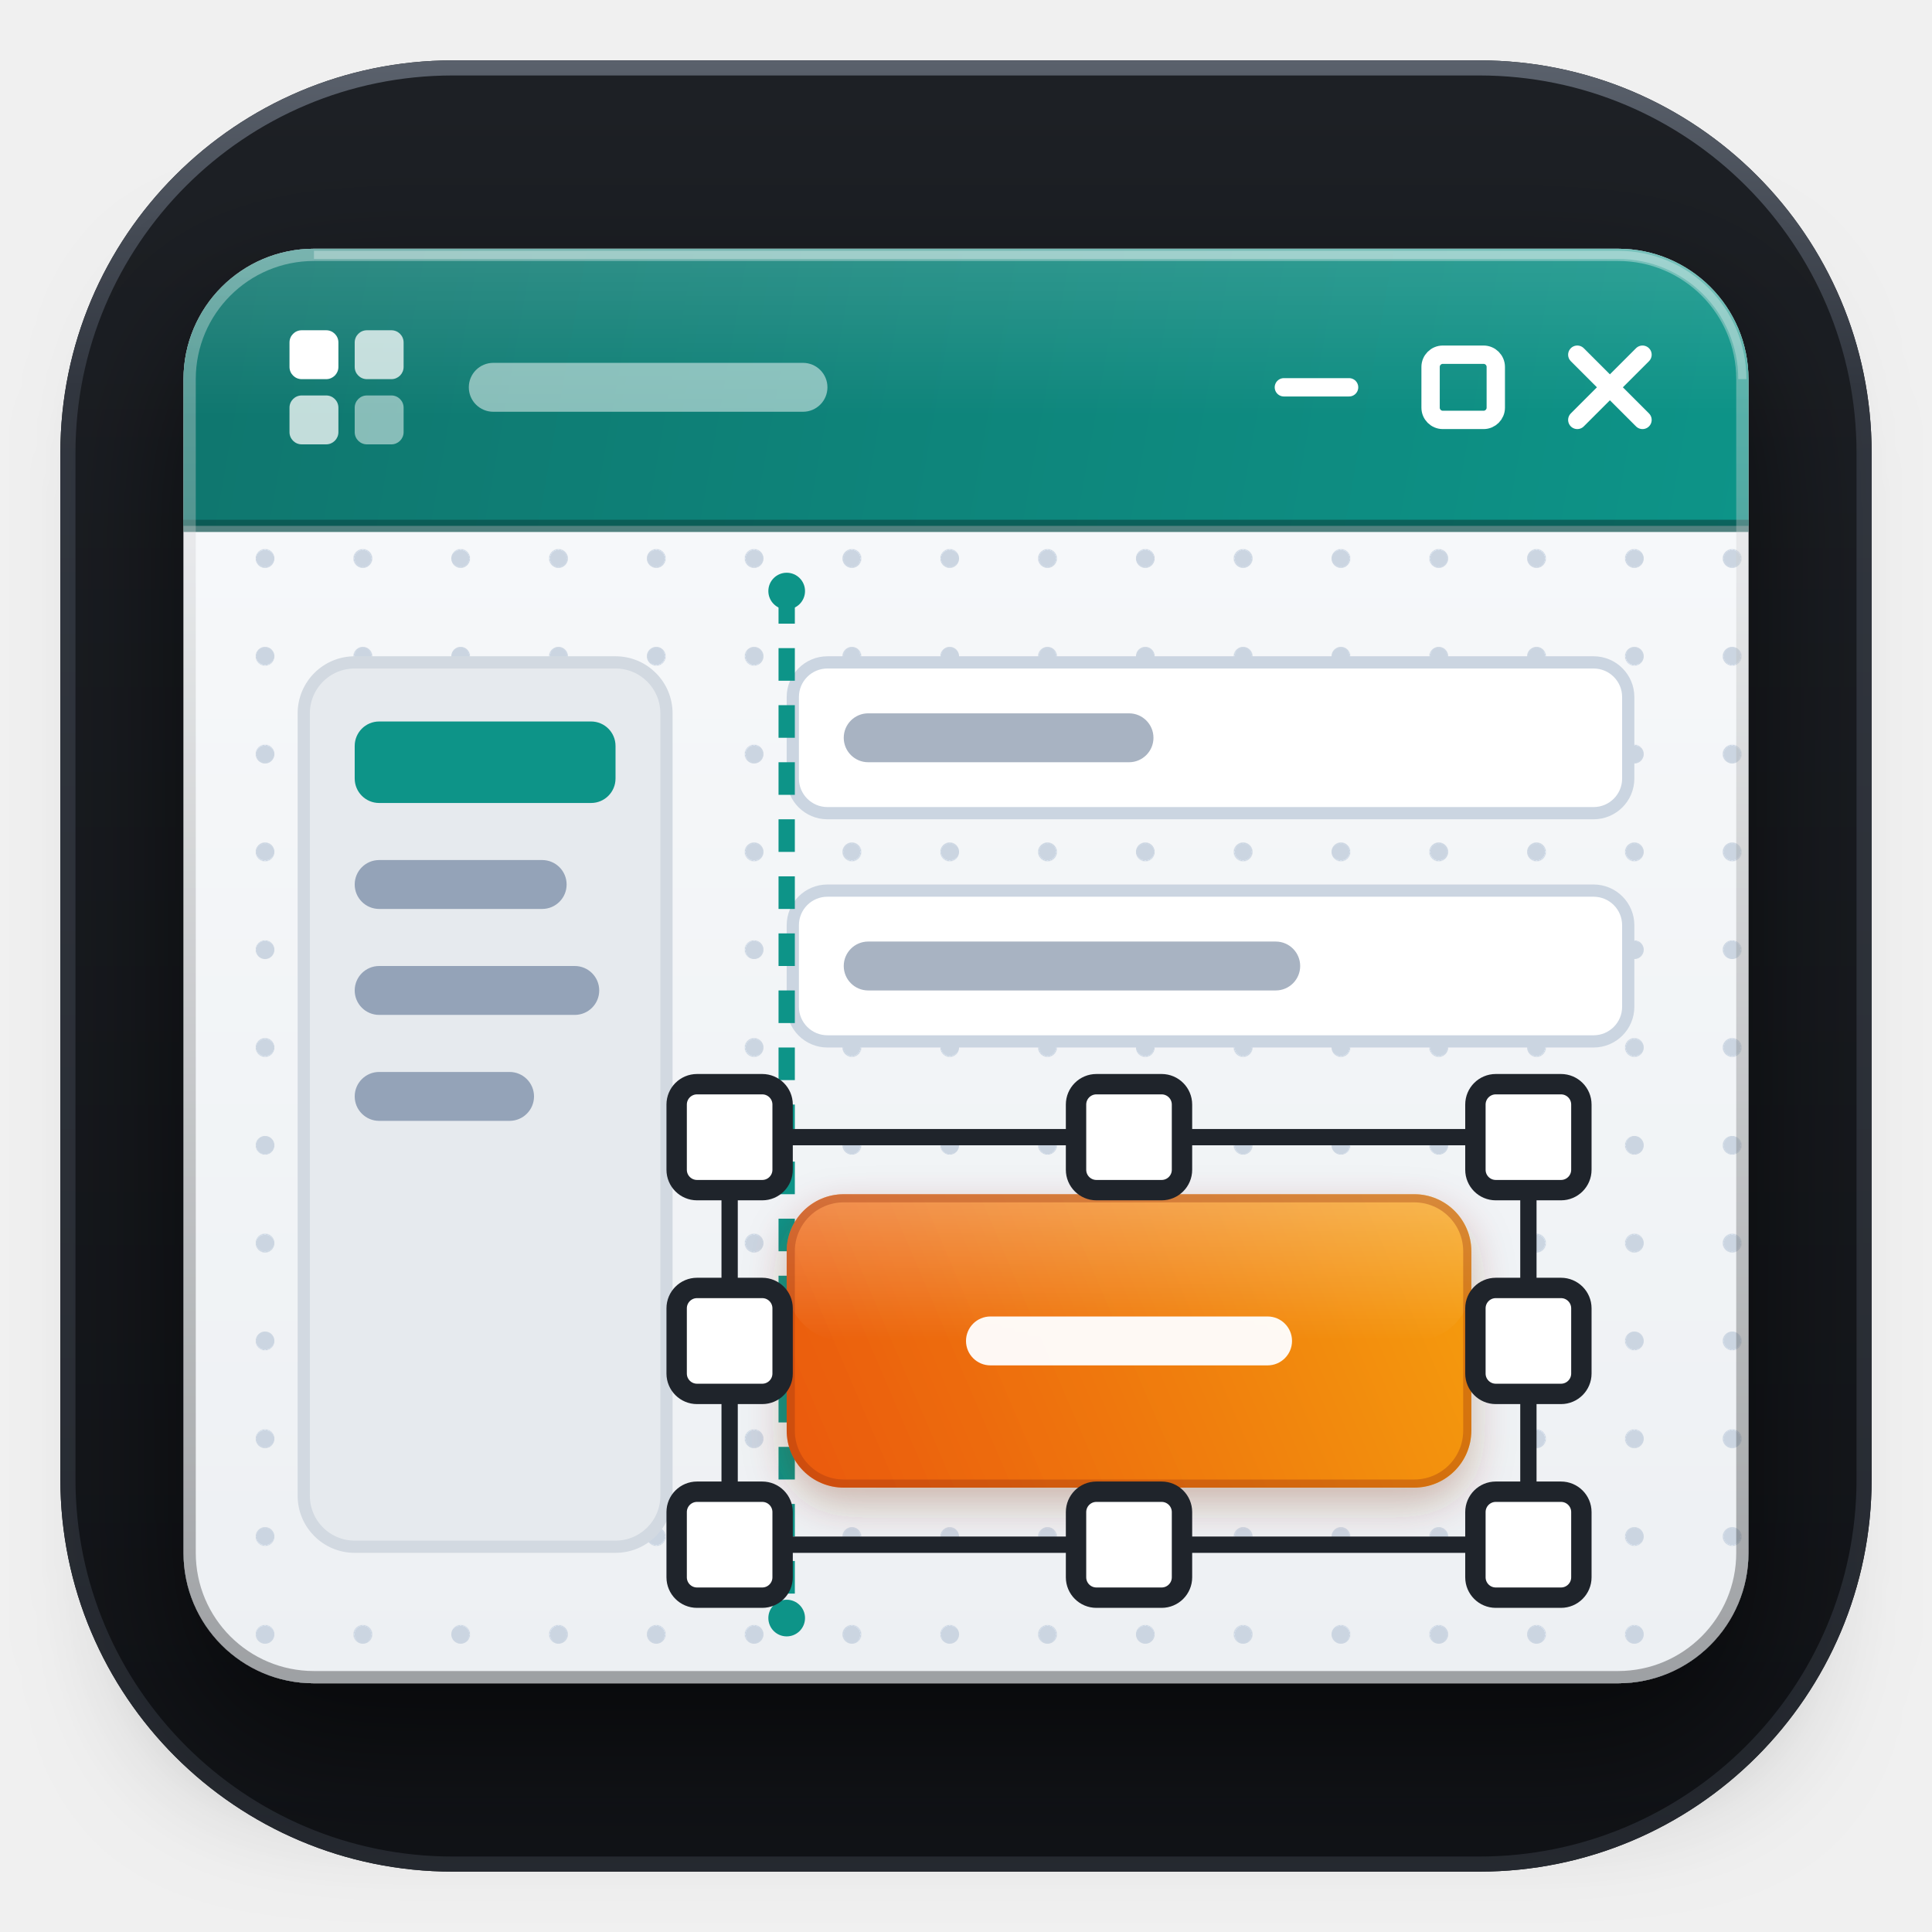
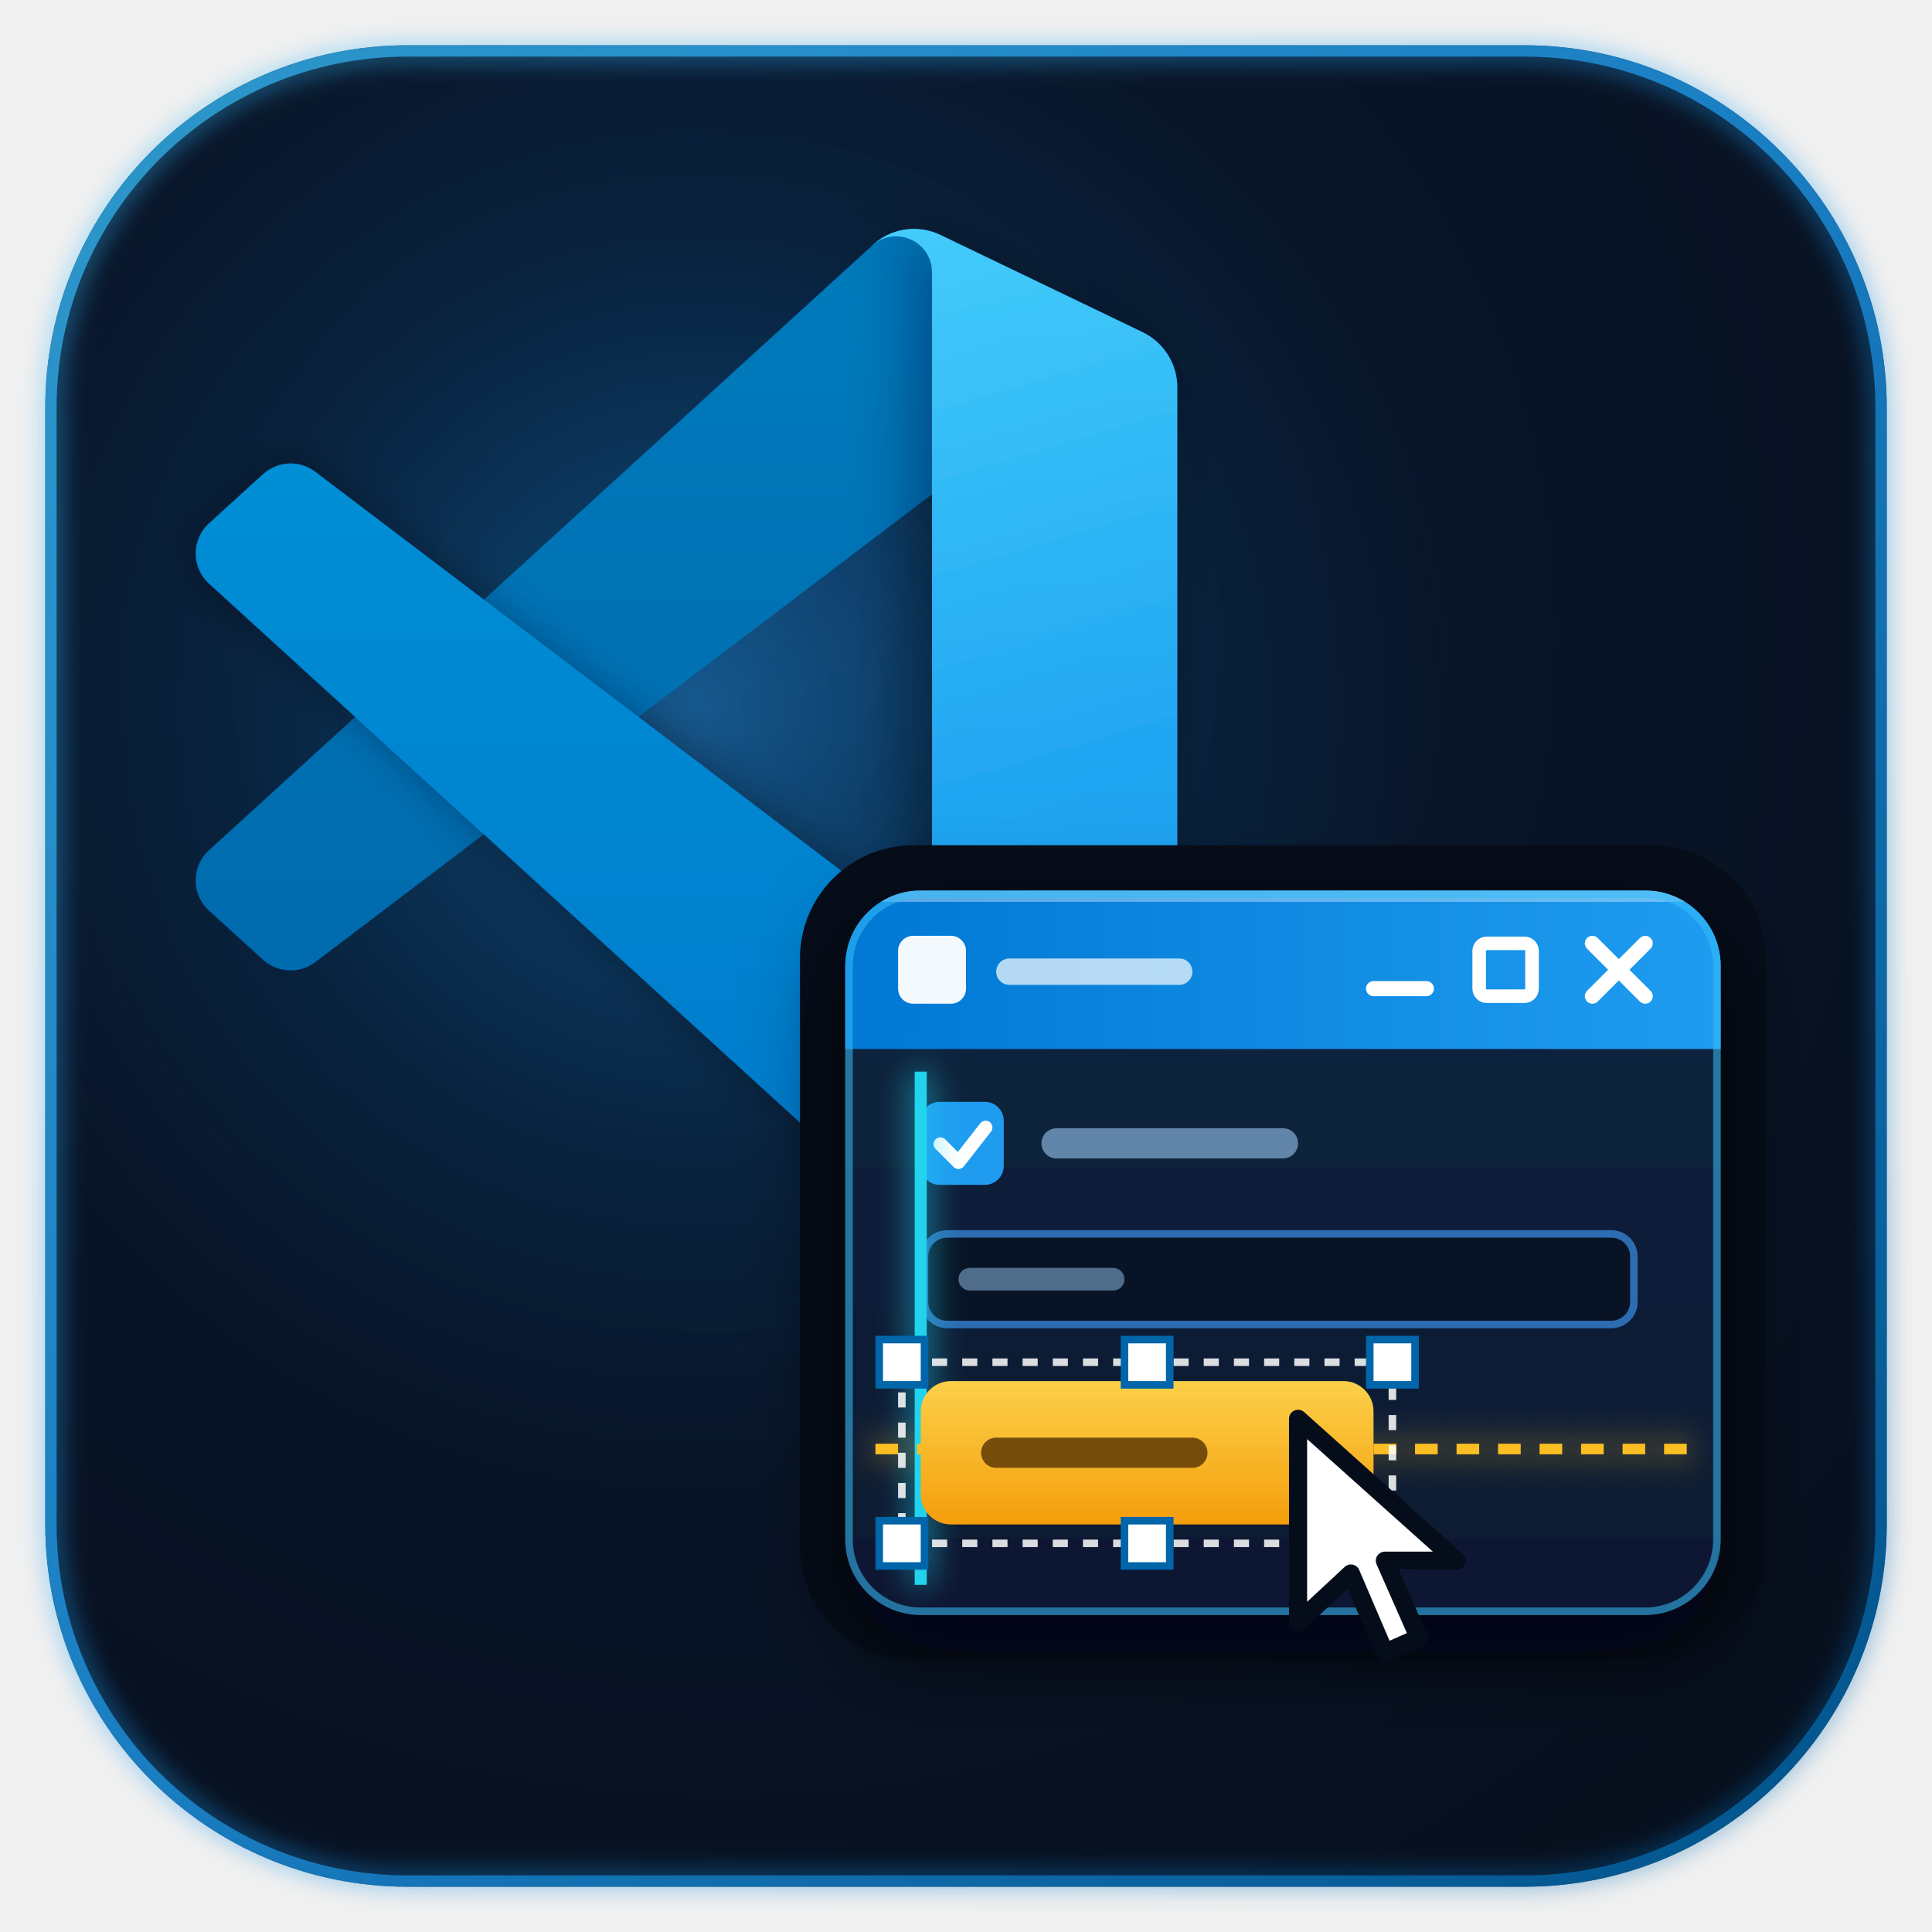
<svg xmlns="http://www.w3.org/2000/svg" width="256" height="256" viewBox="0 0 256 256" fill="none">
  <defs>
-     <linearGradient id="tile" x1="128" y1="8" x2="128" y2="248" gradientUnits="userSpaceOnUse">
-       <stop offset="0" stop-color="#1D2025" />
-       <stop offset="1" stop-color="#111317" />
+     <radialGradient id="tile" cx="96" cy="84" r="220" gradientUnits="userSpaceOnUse">
+       <stop offset="0" stop-color="#0B182E" />
+       <stop offset="0.6" stop-color="#081325" />
+       <stop offset="1" stop-color="#060D1A" />
+     </radialGradient>
+     <linearGradient id="rim" x1="6" y1="6" x2="250" y2="250" gradientUnits="userSpaceOnUse">
+       <stop offset="0" stop-color="#38BDF8" />
+       <stop offset="0.5" stop-color="#1F9CF0" />
+       <stop offset="1" stop-color="#0065A9" />
    </linearGradient>
-     <linearGradient id="tileRim" x1="128" y1="8" x2="128" y2="248" gradientUnits="userSpaceOnUse">
-       <stop offset="0" stop-color="#5A616C" />
-       <stop offset="0.18" stop-color="#323740" />
-       <stop offset="1" stop-color="#262A31" />
+     <radialGradient id="halo" cx="92" cy="94" r="104" gradientUnits="userSpaceOnUse">
+       <stop offset="0" stop-color="#1F9CF0" stop-opacity="0.42" />
+       <stop offset="0.6" stop-color="#007ACC" stop-opacity="0.12" />
+       <stop offset="1" stop-color="#007ACC" stop-opacity="0" />
+     </radialGradient>
+     <linearGradient id="panel" x1="70" y1="0" x2="100" y2="100" gradientUnits="userSpaceOnUse">
+       <stop offset="0" stop-color="#38BDF8" />
+       <stop offset="0.55" stop-color="#1F9CF0" />
+       <stop offset="1" stop-color="#168BE0" />
    </linearGradient>
-     <linearGradient id="titleBar" x1="32" y1="40" x2="224" y2="74" gradientUnits="userSpaceOnUse">
-       <stop offset="0" stop-color="#0F766E" />
-       <stop offset="1" stop-color="#0D9488" />
+     <linearGradient id="sheen" x1="50" y1="0" x2="50" y2="100" gradientUnits="userSpaceOnUse">
+       <stop offset="0" stop-color="#FFFFFF" stop-opacity="0.22" />
+       <stop offset="1" stop-color="#FFFFFF" stop-opacity="0" />
    </linearGradient>
-     <linearGradient id="titleSheen" x1="0" y1="40" x2="0" y2="74" gradientUnits="userSpaceOnUse">
-       <stop offset="0" stop-color="#FFFFFF" stop-opacity="0.14" />
-       <stop offset="0.6" stop-color="#FFFFFF" stop-opacity="0" />
+     <filter id="armShadow" x="-20%" y="-20%" width="140%" height="140%" color-interpolation-filters="sRGB">
+       <feDropShadow dx="0" dy="0" stdDeviation="2.1" flood-color="#000" flood-opacity="0.32" />
+     </filter>
+     <filter id="panelShadow" x="-60%" y="-20%" width="220%" height="140%" color-interpolation-filters="sRGB">
+       <feDropShadow dx="-2" dy="0" stdDeviation="3" flood-color="#000" flood-opacity="0.35" />
+     </filter>
+     <linearGradient id="titlebar" x1="112" y1="0" x2="228" y2="0" gradientUnits="userSpaceOnUse">
+       <stop offset="0" stop-color="#0078D4" />
+       <stop offset="1" stop-color="#1F9CF0" />
    </linearGradient>
-     <linearGradient id="windowBody" x1="128" y1="74" x2="128" y2="216" gradientUnits="userSpaceOnUse">
-       <stop offset="0" stop-color="#F6F8FA" />
-       <stop offset="1" stop-color="#EDF0F3" />
+     <linearGradient id="formBody" x1="0" y1="118" x2="0" y2="216" gradientUnits="userSpaceOnUse">
+       <stop offset="0" stop-color="#13243F" />
+       <stop offset="1" stop-color="#0C1830" />
    </linearGradient>
-     <linearGradient id="windowEdge" x1="128" y1="40" x2="128" y2="216" gradientUnits="userSpaceOnUse">
-       <stop offset="0" stop-color="#FFFFFF" stop-opacity="0.35" />
-       <stop offset="1" stop-color="#0B0D10" stop-opacity="0.35" />
-     </linearGradient>
-     <pattern id="dots" x="0" y="0" width="12" height="12" patternUnits="userSpaceOnUse">
-       <circle cx="6" cy="6" r="1.15" fill="#CBD5E1" />
-     </pattern>
-     <clipPath id="bodyClip">
-       <path d="M32 74H224V200A16 16 0 0 1 208 216H48A16 16 0 0 1 32 200Z" />
-     </clipPath>
-     <linearGradient id="button" x1="106" y1="192" x2="190" y2="156" gradientUnits="userSpaceOnUse">
-       <stop offset="0" stop-color="#EA580C" />
+     <linearGradient id="amber" x1="0" y1="182" x2="0" y2="202" gradientUnits="userSpaceOnUse">
+       <stop offset="0" stop-color="#FCD34D" />
      <stop offset="1" stop-color="#F59E0B" />
    </linearGradient>
-     <linearGradient id="buttonSheen" x1="0" y1="156" x2="0" y2="174" gradientUnits="userSpaceOnUse">
-       <stop offset="0" stop-color="#FFFFFF" stop-opacity="0.28" />
-       <stop offset="1" stop-color="#FFFFFF" stop-opacity="0" />
-     </linearGradient>
-     <filter id="windowShadow" x="-20%" y="-20%" width="140%" height="150%" color-interpolation-filters="sRGB">
-       <feDropShadow dx="0" dy="8" stdDeviation="9" flood-color="#000000" flood-opacity="0.6" />
+     <filter id="formShadow" x="-30%" y="-30%" width="160%" height="160%" color-interpolation-filters="sRGB">
+       <feDropShadow dx="0" dy="5" stdDeviation="6" flood-color="#00040C" flood-opacity="0.85" />
    </filter>
-     <filter id="buttonShadow" x="-20%" y="-30%" width="140%" height="180%" color-interpolation-filters="sRGB">
-       <feDropShadow dx="0" dy="2" stdDeviation="2.5" flood-color="#7C2D12" flood-opacity="0.3" />
+     <filter id="softGlow" x="-50%" y="-50%" width="200%" height="200%" color-interpolation-filters="sRGB">
+       <feGaussianBlur stdDeviation="2.2" result="b" />
+       <feMerge>
+         <feMergeNode in="b" />
+         <feMergeNode in="SourceGraphic" />
+       </feMerge>
    </filter>
+     <filter id="rimGlow" x="-5%" y="-5%" width="110%" height="110%" color-interpolation-filters="sRGB">
+       <feGaussianBlur stdDeviation="1.6" />
+     </filter>
+     <clipPath id="tileClip">
+       <rect x="6" y="6" width="244" height="244" rx="48" />
+     </clipPath>
+     <clipPath id="formClip">
+       <rect x="112" y="118" width="116" height="96" rx="10" />
+     </clipPath>
  </defs>
-   <rect x="8" y="8" width="240" height="240" rx="52" fill="url(#tile)" />
-   <rect x="9" y="9" width="238" height="238" rx="51" stroke="url(#tileRim)" stroke-width="2" />
-   <g transform="translate(128 128) scale(1.08) translate(-128 -128)">
-     <g filter="url(#windowShadow)">
-       <rect x="32" y="40" width="192" height="176" rx="16" fill="url(#windowBody)" />
+   <rect x="6" y="6" width="244" height="244" rx="48" fill="url(#tile)" />
+   <g clip-path="url(#tileClip)">
+     <circle cx="92" cy="94" r="104" fill="url(#halo)" />
+   </g>
+   <rect x="7" y="7" width="242" height="242" rx="47" stroke="url(#rim)" stroke-width="2" opacity="0.55" filter="url(#rimGlow)" />
+   <rect x="6.75" y="6.75" width="242.5" height="242.5" rx="47.25" stroke="url(#rim)" stroke-width="1.5" opacity="0.7" />
+   <g transform="translate(26 30) scale(1.3)">
+     <path d="M96.461 10.796L75.857 0.876C73.472 -0.273 70.622 0.212 68.75 2.083L1.299 63.583C-0.516 65.237 -0.514 68.094 1.303 69.745L6.813 74.754C8.298 76.104 10.535 76.204 12.134 74.99L93.361 13.37C96.086 11.303 100 13.246 100 16.667V16.427C100 14.027 98.625 11.838 96.461 10.796Z" fill="#0065A9" />
+     <g filter="url(#armShadow)">
+       <path d="M96.461 89.204L75.857 99.124C73.472 100.273 70.622 99.788 68.75 97.917L1.299 36.417C-0.516 34.763 -0.514 31.906 1.303 30.255L6.813 25.246C8.298 23.896 10.535 23.796 12.134 25.009L93.361 86.63C96.086 88.697 100 86.754 100 83.333V83.573C100 85.974 98.625 88.162 96.461 89.204Z" fill="#007ACC" />
    </g>
-     <rect x="32" y="74" width="192" height="142" fill="url(#dots)" clip-path="url(#bodyClip)" />
-     <path d="M48 40H208A16 16 0 0 1 224 56V74H32V56A16 16 0 0 1 48 40Z" fill="url(#titleBar)" />
-     <path d="M48 40H208A16 16 0 0 1 224 56V74H32V56A16 16 0 0 1 48 40Z" fill="url(#titleSheen)" />
-     <path d="M48 40.75H208A15.25 15.25 0 0 1 223.25 56" stroke="#FFFFFF" stroke-opacity="0.3" stroke-width="1" />
-     <path d="M32 74H224" stroke="#0B4F4A" stroke-opacity="0.7" stroke-width="1.5" />
-     <g fill="#FFFFFF">
-       <rect x="45" y="50" width="6" height="6" rx="1.5" />
-       <rect x="53" y="50" width="6" height="6" rx="1.5" fill-opacity="0.75" />
-       <rect x="45" y="58" width="6" height="6" rx="1.5" fill-opacity="0.75" />
-       <rect x="53" y="58" width="6" height="6" rx="1.5" fill-opacity="0.5" />
+     <g filter="url(#panelShadow)">
+       <path d="M75.858 99.126C73.472 100.274 70.622 99.788 68.75 97.917C71.056 100.223 75 98.59 75 95.328V4.672C75 1.41 71.056 -0.223 68.75 2.083C70.622 0.211 73.472 -0.274 75.858 0.874L96.459 10.781C98.623 11.822 100 14.011 100 16.413V83.587C100 85.989 98.623 88.179 96.459 89.22L75.858 99.126Z" fill="url(#panel)" />
    </g>
-     <rect x="67" y="54" width="44" height="6" rx="3" fill="#FFFFFF" fill-opacity="0.5" />
-     <g stroke="#FFFFFF" stroke-width="2.25" stroke-linecap="round" stroke-linejoin="round">
-       <path d="M167 57H175" />
-       <rect x="185" y="53" width="8" height="8" rx="1.5" />
-       <path d="M203 53L211 61M211 53L203 61" />
-     </g>
-     <rect x="32.75" y="40.75" width="190.5" height="174.5" rx="15.25" stroke="url(#windowEdge)" stroke-width="1.5" />
-     <rect x="46.75" y="90.75" width="44.5" height="108.5" rx="6.25" fill="#E6EAEE" stroke="#D2D9E1" stroke-width="1.5" />
-     <rect x="53" y="98" width="32" height="10" rx="3" fill="#0D9488" />
-     <rect x="53" y="115" width="26" height="6" rx="3" fill="#94A3B8" />
-     <rect x="53" y="128" width="30" height="6" rx="3" fill="#94A3B8" />
-     <rect x="53" y="141" width="22" height="6" rx="3" fill="#94A3B8" />
-     <rect x="106.75" y="90.75" width="102.5" height="18.5" rx="4.25" fill="#FFFFFF" stroke="#CBD5E1" stroke-width="1.5" />
-     <rect x="113" y="97" width="38" height="6" rx="3" fill="#A8B3C2" />
-     <rect x="106.75" y="118.75" width="102.5" height="18.5" rx="4.25" fill="#FFFFFF" stroke="#CBD5E1" stroke-width="1.5" />
-     <rect x="113" y="125" width="56" height="6" rx="3" fill="#A8B3C2" />
-     <path d="M106 82V208" stroke="#0D9488" stroke-width="2" stroke-dasharray="4 3" />
-     <circle cx="106" cy="82" r="2.25" fill="#0D9488" />
-     <circle cx="106" cy="208" r="2.25" fill="#0D9488" />
-     <g filter="url(#buttonShadow)">
-       <rect x="106" y="156" width="84" height="36" rx="7" fill="url(#button)" />
-     </g>
-     <rect x="106" y="156" width="84" height="18" rx="7" fill="url(#buttonSheen)" />
-     <rect x="106.5" y="156.5" width="83" height="35" rx="6.5" stroke="#9A3412" stroke-opacity="0.35" stroke-width="1" />
-     <rect x="128" y="171" width="40" height="6" rx="3" fill="#FFFFFF" fill-opacity="0.95" />
-     <rect x="99" y="149" width="98" height="50" rx="2" stroke="#1F242B" stroke-width="2" />
-     <g fill="#FFFFFF" stroke="#1F242B" stroke-width="2.5">
-       <rect x="92.5" y="142.5" width="13" height="13" rx="2.5" />
-       <rect x="141.5" y="142.5" width="13" height="13" rx="2.5" />
-       <rect x="190.5" y="142.5" width="13" height="13" rx="2.5" />
-       <rect x="92.5" y="167.5" width="13" height="13" rx="2.5" />
-       <rect x="190.5" y="167.5" width="13" height="13" rx="2.5" />
-       <rect x="92.5" y="192.5" width="13" height="13" rx="2.5" />
-       <rect x="141.5" y="192.5" width="13" height="13" rx="2.5" />
-       <rect x="190.5" y="192.5" width="13" height="13" rx="2.5" />
+     <path d="M70.912 99.317C72.487 99.931 74.283 99.891 75.873 99.126L96.461 89.22C98.624 88.179 100 85.989 100 83.587V16.413C100 14.011 98.624 11.822 96.461 10.781L75.873 0.874C73.786 -0.13 71.345 0.116 69.513 1.447C69.252 1.637 69.003 1.849 68.769 2.083L29.355 38.041L12.187 25.01C10.589 23.797 8.354 23.896 6.869 25.246L1.363 30.255C-0.453 31.906 -0.455 34.763 1.359 36.417L16.247 50L1.359 63.583C-0.455 65.237 -0.453 68.094 1.363 69.745L6.869 74.754C8.354 76.104 10.589 76.204 12.187 74.99L29.355 61.959L68.769 97.917C69.392 98.541 70.125 99.01 70.912 99.317ZM75.015 27.299L45.109 50L75.015 72.701V27.299Z" fill="url(#sheen)" style="mix-blend-mode:overlay" />
+   </g>
+   <rect x="106" y="112" width="128" height="108" rx="15" fill="#060D1A" />
+   <g filter="url(#formShadow)">
+     <rect x="112" y="118" width="116" height="96" rx="10" fill="url(#formBody)" />
+   </g>
+   <g clip-path="url(#formClip)">
+     <rect x="112" y="118" width="116" height="21" fill="url(#titlebar)" />
+     <rect x="112" y="118" width="116" height="1.5" fill="#FFFFFF" opacity="0.35" />
+     <rect x="119" y="124" width="9" height="9" rx="2" fill="#FFFFFF" opacity="0.95" />
+     <rect x="132" y="127" width="26" height="3.5" rx="1.75" fill="#FFFFFF" opacity="0.7" />
+     <g stroke="#FFFFFF" stroke-width="2" stroke-linecap="round">
+       <path d="M182 131H189" />
+       <rect x="196" y="125" width="7" height="7" rx="1" fill="none" stroke-width="1.8" />
+       <path d="M211 125L218 132M218 125L211 132" />
    </g>
  </g>
+   <rect x="112.5" y="118.5" width="115" height="95" rx="9.5" stroke="#38BDF8" stroke-opacity="0.55" />
+   <rect x="122" y="146" width="11" height="11" rx="2.5" fill="#1F9CF0" />
+   <path d="M124.6 151.6L127 154L130.6 149.4" stroke="#FFFFFF" stroke-width="1.8" stroke-linecap="round" stroke-linejoin="round" />
+   <rect x="138" y="149.5" width="34" height="4" rx="2" fill="#7FA6CF" opacity="0.75" />
+   <rect x="122.5" y="163.5" width="94" height="12" rx="3" fill="#081325" stroke="#2C6CB0" />
+   <rect x="127" y="168" width="22" height="3" rx="1.5" fill="#7FA6CF" opacity="0.6" />
+   <g filter="url(#softGlow)">
+     <path d="M122 142V210" stroke="#22D3EE" stroke-width="1.6" />
+     <path d="M116 192H224" stroke="#FBBF24" stroke-width="1.4" stroke-dasharray="3 2.5" />
+   </g>
+   <rect x="122" y="183" width="60" height="19" rx="4" fill="url(#amber)" />
+   <rect x="130" y="190.5" width="30" height="4" rx="2" fill="#4A2A00" opacity="0.75" />
+   <rect x="119.5" y="180.5" width="65" height="24" stroke="#FFFFFF" stroke-width="1" stroke-dasharray="2 2" opacity="0.85" />
+   <g fill="#FFFFFF" stroke="#0065A9" stroke-width="1">
+     <rect x="116.5" y="177.5" width="6" height="6" />
+     <rect x="181.5" y="177.5" width="6" height="6" />
+     <rect x="116.5" y="201.5" width="6" height="6" />
+     <rect x="181.5" y="201.5" width="6" height="6" />
+     <rect x="149" y="177.5" width="6" height="6" />
+     <rect x="149" y="201.5" width="6" height="6" />
+   </g>
+   <g transform="translate(172 188)">
+     <path d="M0 0V27L7 20.5L11.5 31L16 29L11.5 18.8H21Z" fill="#FFFFFF" stroke="#060D1A" stroke-width="2.4" stroke-linejoin="round" />
+   </g>
</svg>
